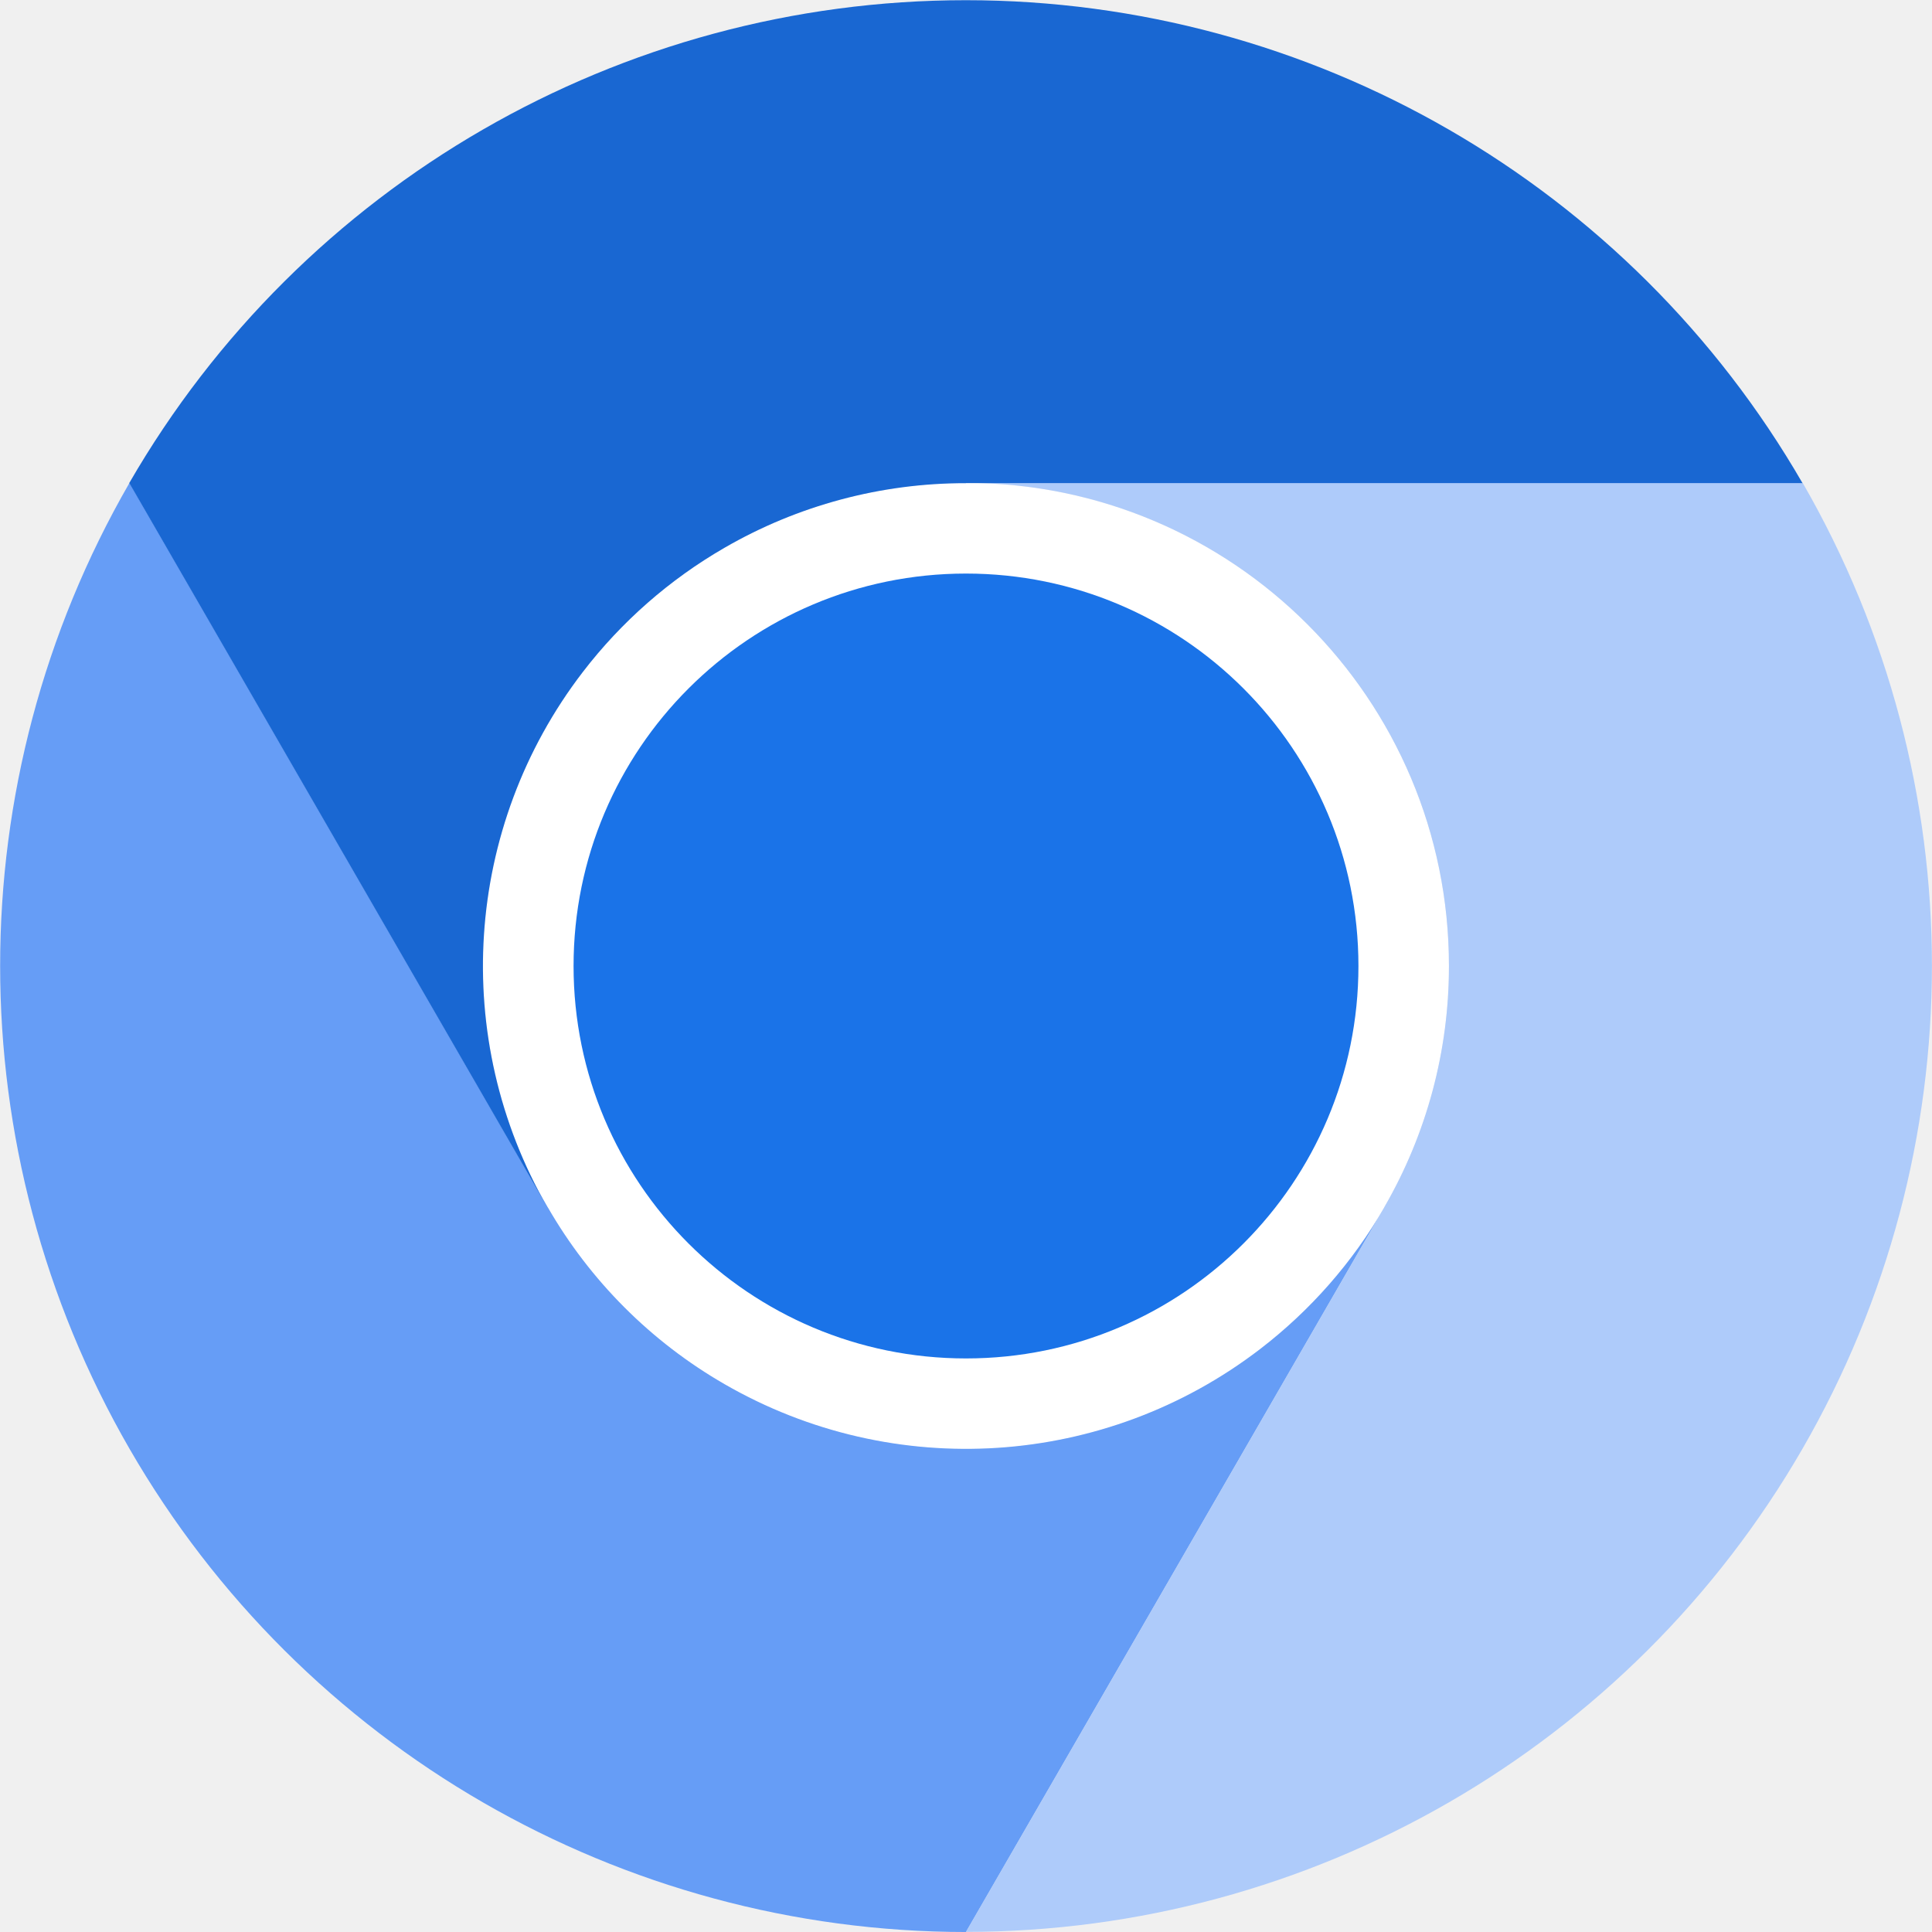
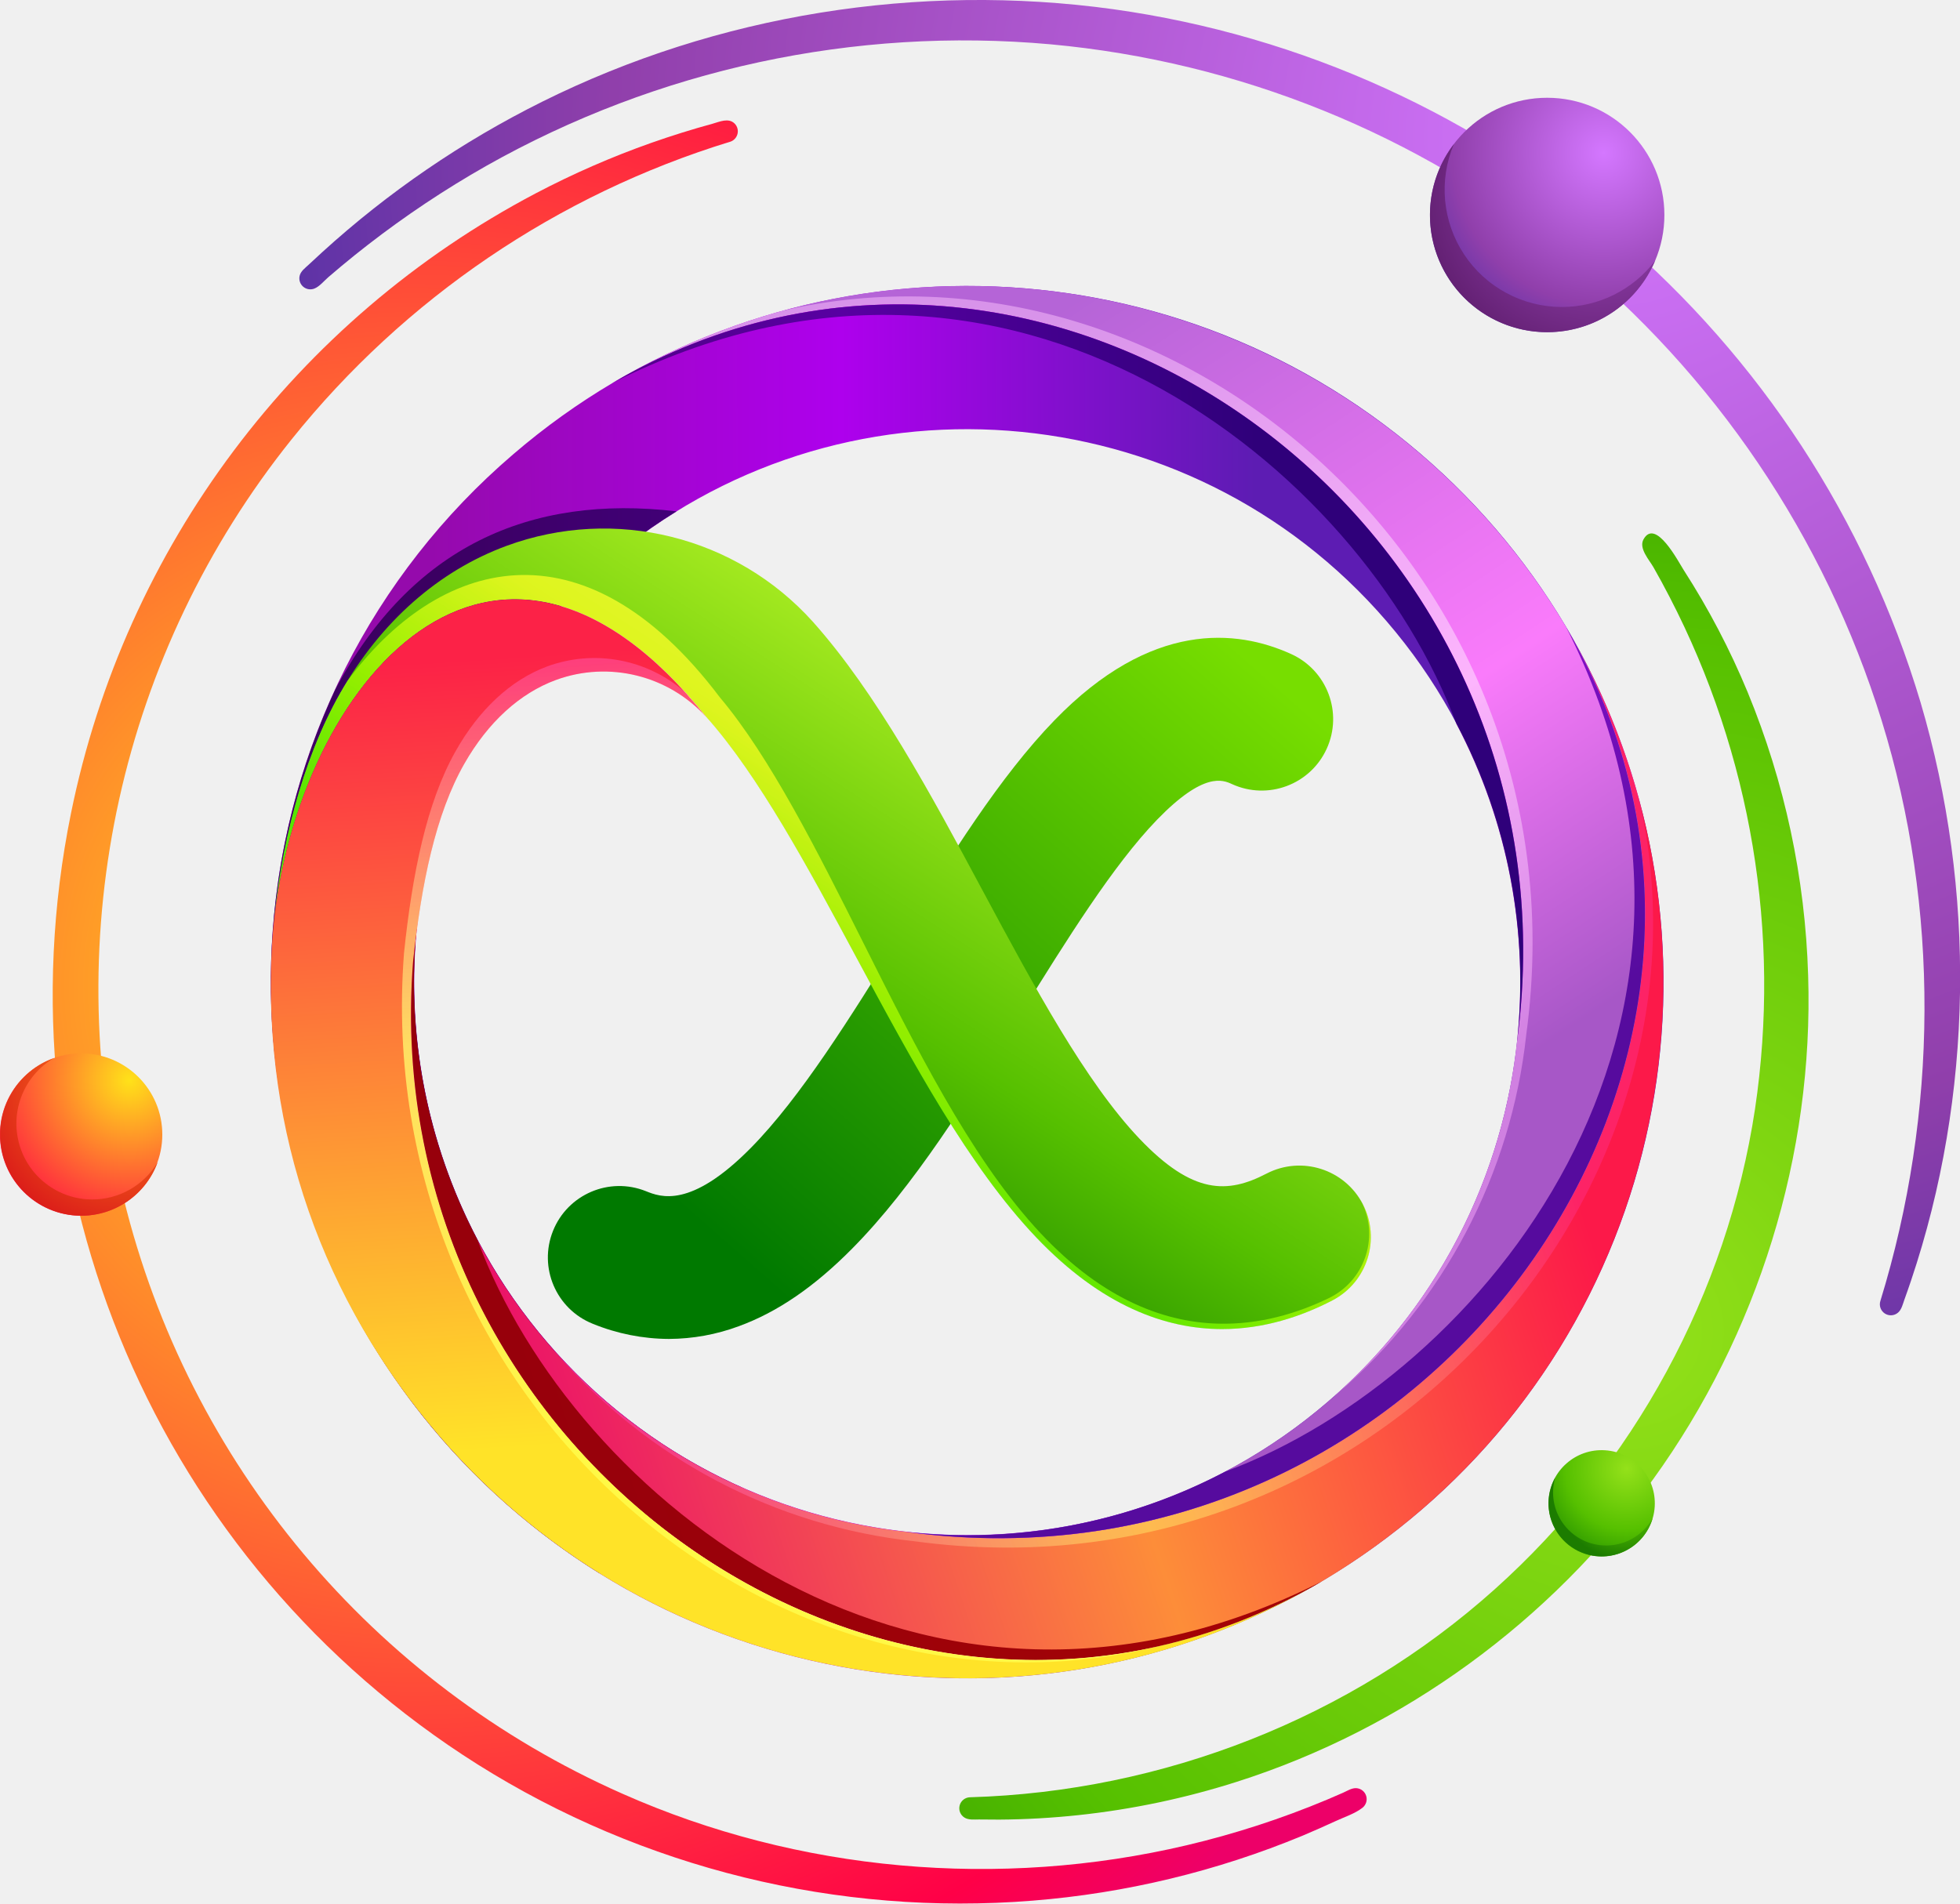
- <svg xmlns="http://www.w3.org/2000/svg" viewBox="0 0 256 256" fill="none">
-   <g clip-path="url(#a)">
-     <path d="M128 191.995c35.346 0 64-28.654 64-64 0-35.347-28.654-64-64-64-35.346 0-64 28.654-64 64 0 35.346 28.654 64 64 64Z" fill="#fff" />
-     <path d="M96.01 183.41a63.681 63.681 0 0 1-23.42-23.43l-.007.004-55.425-96a128.027 128.027 0 0 0 110.841 192.018l55.436-96.018a63.985 63.985 0 0 1-16.465 18.775 64.007 64.007 0 0 1-70.96 4.651Z" fill="#669DF6" />
-     <path d="M191.991 127.984a63.683 63.683 0 0 1-8.581 31.996l.007.004-55.426 96a128.029 128.029 0 0 0 110.872-192H127.991a64 64 0 0 1 64 64Z" fill="#AECBFA" />
-     <path d="M128 180c28.719 0 52-23.281 52-52s-23.281-52-52-52-52 23.281-52 52 23.281 52 52 52Z" fill="#1A73E8" />
-     <path d="M95.99 72.59a63.684 63.684 0 0 1 32.001-8.566v-.008h110.851A128.035 128.035 0 0 0 127.991.026 128.028 128.028 0 0 0 17.13 63.999l55.436 96.018a64.003 64.003 0 0 1 4.65-70.961A64 64 0 0 1 95.991 72.59Z" fill="#1967D2" />
+ <svg xmlns="http://www.w3.org/2000/svg" xmlns:xlink="http://www.w3.org/1999/xlink" viewBox="0 0 713.34 692.91">
+   <defs>
+     <style>
+             .cls-1{isolation:isolate;}.cls-2{fill:url(#radial-gradient);}.cls-3{fill:url(#radial-gradient-2);}.cls-4{fill:url(#radial-gradient-3);}.cls-5{fill:url(#radial-gradient-4);}.cls-6{fill:url(#radial-gradient-5);}.cls-7{fill:url(#radial-gradient-6);}.cls-8{fill:url(#radial-gradient-7);}.cls-9{fill:url(#radial-gradient-8);}.cls-10{fill:url(#radial-gradient-9);}.cls-11{fill:url(#linear-gradient);}.cls-12{fill:#650090;}.cls-12,.cls-17,.cls-18,.cls-19{mix-blend-mode:multiply;}.cls-13{fill:url(#linear-gradient-2);}.cls-14{fill:url(#linear-gradient-3);}.cls-15,.cls-16,.cls-22{fill:#fff;mix-blend-mode:overlay;}.cls-15{opacity:0.4;}.cls-16{opacity:0.47;}.cls-17{fill:#a4051c;}.cls-18{fill:#8321ca;}.cls-19{fill:#8100ae;}.cls-20{fill:url(#linear-gradient-4);}.cls-21{fill:url(#linear-gradient-5);}.cls-22{opacity:0.74;}.cls-23{fill:url(#linear-gradient-6);}
+         </style>
+     <radialGradient id="radial-gradient" cx="634.41" cy="92.19" r="535.18" gradientUnits="userSpaceOnUse">
+       <stop offset="0" stop-color="#d477ff" />
+       <stop offset="0.68" stop-color="#903fab" />
+       <stop offset="1" stop-color="#472da4" />
+     </radialGradient>
+     <radialGradient id="radial-gradient-2" cx="199.43" cy="401.17" r="430.75" gradientUnits="userSpaceOnUse">
+       <stop offset="0" stop-color="#ffe219" />
+       <stop offset="0.89" stop-color="#ff0047" />
+       <stop offset="1" stop-color="#ed0068" />
+     </radialGradient>
+     <radialGradient id="radial-gradient-3" cx="640.41" cy="527.17" r="370.51" gradientUnits="userSpaceOnUse">
+       <stop offset="0" stop-color="#94e11a" />
+       <stop offset="0.69" stop-color="#56c000" />
+       <stop offset="1" stop-color="#329d00" />
+     </radialGradient>
+     <radialGradient id="radial-gradient-4" cx="631.64" cy="98.06" r="81.5" xlink:href="#radial-gradient" />
+     <radialGradient id="radial-gradient-5" cx="629.14" cy="110.96" r="66.84" gradientUnits="userSpaceOnUse">
+       <stop offset="0.31" stop-color="#903fab" />
+       <stop offset="1" stop-color="#601e6f" />
+     </radialGradient>
+     <radialGradient id="radial-gradient-6" cx="639.97" cy="577.06" r="32.43" xlink:href="#radial-gradient-3" />
+     <radialGradient id="radial-gradient-7" cx="639.4" cy="585.33" r="24.87" gradientUnits="userSpaceOnUse">
+       <stop offset="0" stop-color="#94e11a" />
+       <stop offset="0.4" stop-color="#56c000" />
+       <stop offset="1" stop-color="#1c7c00" />
+     </radialGradient>
+     <radialGradient id="radial-gradient-8" cx="95.11" cy="435.65" r="70.5" xlink:href="#radial-gradient-2" />
+     <radialGradient id="radial-gradient-9" cx="93.71" cy="437.11" r="68.41" gradientUnits="userSpaceOnUse">
+       <stop offset="0" stop-color="#ff8b19" />
+       <stop offset="1" stop-color="#d20019" />
+     </radialGradient>
+     <linearGradient id="linear-gradient" x1="-3352.28" y1="-1047.08" x2="-3091.63" y2="-824.42" gradientTransform="translate(-2677.3 1792.43) rotate(139.29)" gradientUnits="userSpaceOnUse">
+       <stop offset="0.12" stop-color="#5d1cb3" />
+       <stop offset="0.56" stop-color="#ae00ed" />
+       <stop offset="1" stop-color="#950aac" />
+     </linearGradient>
+     <linearGradient id="linear-gradient-2" x1="-3380.96" y1="-1101.1" x2="-3022.97" y2="-953.11" gradientTransform="translate(-2677.3 1792.43) rotate(139.29)" gradientUnits="userSpaceOnUse">
+       <stop offset="0" stop-color="#fc1949" />
+       <stop offset="0.48" stop-color="#fd8d39" />
+       <stop offset="1" stop-color="#eb1268" />
+     </linearGradient>
+     <linearGradient id="linear-gradient-3" x1="-3326.39" y1="-775.25" x2="-3285.39" y2="-1093.24" gradientTransform="translate(-2677.3 1792.43) rotate(139.29)" gradientUnits="userSpaceOnUse">
+       <stop offset="0" stop-color="#b564d7" />
+       <stop offset="0.61" stop-color="#fa7bfb" />
+       <stop offset="1" stop-color="#a757c7" />
+     </linearGradient>
+     <linearGradient id="linear-gradient-4" x1="309.59" y1="493.94" x2="498.59" y2="278.94" gradientUnits="userSpaceOnUse">
+       <stop offset="0" stop-color="#007900" />
+       <stop offset="1" stop-color="#77de00" />
+     </linearGradient>
+     <linearGradient id="linear-gradient-5" x1="327.18" y1="446.77" x2="474.51" y2="220.1" gradientUnits="userSpaceOnUse">
+       <stop offset="0" stop-color="#329d00" />
+       <stop offset="0.2" stop-color="#56c000" />
+       <stop offset="0.82" stop-color="#cdff31" />
+     </linearGradient>
+     <linearGradient id="linear-gradient-6" x1="322.24" y1="275.91" x2="344.24" y2="625.91" gradientUnits="userSpaceOnUse">
+       <stop offset="0" stop-color="#fc2247" />
+       <stop offset="0.82" stop-color="#ffe328" />
+     </linearGradient>
+   </defs>
+   <g class="cls-1">
+     <g id="sign">
+       <path class="cls-2" d="M732.3,516c21-68.33,21.63-142.87.46-211.24A354.32,354.32,0,0,0,617.67,134.52,349.51,349.51,0,0,0,430.29,58.59a353.2,353.2,0,0,0-205.44,44.29,360.22,360.22,0,0,0-43.06,28.72q-4.89,3.79-9.65,7.76c-1.58,1.32-3.16,2.65-4.72,4s-3.19,3.41-5.09,4.15a4,4,0,0,1-5.35-4.64c.4-1.71,2-2.84,3.23-4q2.46-2.32,5-4.62a351.43,351.43,0,0,1,80-54.74c63.94-31.82,137-43.44,207.74-33.72a358.45,358.45,0,0,1,294,252.46c20.14,68.31,19.23,142.87-3.52,210.43-.78,2.31-1.58,4.62-2.41,6.91-.56,1.56-1,3.59-2.31,4.69A4,4,0,0,1,732.3,516C743.62,479.12,731.69,518,732.3,516Z" transform="translate(-47.93 -42.46)" />
+       <path class="cls-3" d="M313.57,94.08A327.78,327.78,0,0,0,154.12,202.32,320.14,320.14,0,0,0,274.47,695.4c64.14,28.47,137.23,34.83,205.47,18.73a325.79,325.79,0,0,0,50.89-16.54q3-1.25,5.91-2.55c1.54-.68,3.25-1.84,5-1.65a4,4,0,0,1,2.06,7.12c-2.71,2.13-6.66,3.4-9.77,4.85q-6,2.77-12,5.3a323.9,323.9,0,0,1-98.25,23.66,330.08,330.08,0,0,1-202-49.58,331.25,331.25,0,0,1-148-346.3A328.94,328.94,0,0,1,243,112.79a317.86,317.86,0,0,1,41.89-18.3q11.07-3.9,22.4-7c2.5-.69,5.78-2.26,8-.06a4,4,0,0,1-1.66,6.65C271.11,107.12,315.6,93.45,313.57,94.08Z" transform="translate(-47.93 -42.46)" />
+       <path class="cls-4" d="M401,696.69C471.2,694.62,539.52,667.92,591.9,621c50.59-45.31,84.61-107.66,94.77-174.88A306.77,306.77,0,0,0,655.59,259.8q-2.82-5.46-5.85-10.79c-1.52-2.69-5.46-6.92-3.67-10.19,4.38-8,12.77,8.25,14.66,11.18A279.42,279.42,0,0,1,684,294.46a293.64,293.64,0,0,1,22,103.06c2.08,65.32-18.23,130.56-56.47,183.49C612.28,632.59,558.72,671.75,498,691.08a291.28,291.28,0,0,1-57.59,12.11q-14.34,1.53-28.78,1.63-3.74,0-7.46-.05c-1.67,0-3.74.25-5.23-.69a4,4,0,0,1,2-7.39C414.16,696.3,398.89,696.76,401,696.69Z" transform="translate(-47.93 -42.46)" />
+       <path class="cls-5" d="M653.68,120.71A42.66,42.66,0,1,0,611,163.37,42.66,42.66,0,0,0,653.68,120.71Z" transform="translate(-47.93 -42.46)" />
+       <path class="cls-6" d="M616.36,154.21A42.69,42.69,0,0,1,577.07,94.9a42.66,42.66,0,1,0,73.24,42.46A42.57,42.57,0,0,1,616.36,154.21Z" transform="translate(-47.93 -42.46)" />
+       <path class="cls-7" d="M650.16,590.91A19.35,19.35,0,1,0,629.64,609,19.36,19.36,0,0,0,650.16,590.91Z" transform="translate(-47.93 -42.46)" />
+       <path class="cls-8" d="M631.31,605a19.29,19.29,0,0,1-17.38-24.66,19.33,19.33,0,1,0,35.5,14.7A19.3,19.3,0,0,1,631.31,605Z" transform="translate(-47.93 -42.46)" />
+       <path class="cls-9" d="M107,455.45A29.55,29.55,0,1,0,77.48,485,29.55,29.55,0,0,0,107,455.45Z" transform="translate(-47.93 -42.46)" />
+       <path class="cls-10" d="M81.48,479.08a27.63,27.63,0,0,1-14-51.42,29.55,29.55,0,1,0,37.85,37.83A27.63,27.63,0,0,1,81.48,479.08Z" transform="translate(-47.93 -42.46)" />
+       <path class="cls-11" d="M234.65,207.88A253.41,253.41,0,1,1,147.24,381,251.78,251.78,0,0,1,234.65,207.88ZM531.32,552.62c84.18-72.44,93.73-199.86,21.28-284s-199.86-93.73-284-21.29-93.72,199.86-21.28,284S447.14,625.06,531.32,552.62Z" transform="translate(-47.93 -42.46)" />
+       <path class="cls-12" d="M266,615.08c18.63-11.76,36.6-23,51.55-31.32a200.7,200.7,0,0,1-28.77-15.84C196.17,506.63,170.69,381.42,232,288.81a200.06,200.06,0,0,1,62.19-60.21c-53.51-6.29-96.67,13-124.22,64.84a253.52,253.52,0,0,0,90.12,317.85Q263,613.24,266,615.08Z" transform="translate(-47.93 -42.46)" />
+       <path class="cls-13" d="M377.91,600.09a201.06,201.06,0,0,1-178.12-222C174,568.45,372.34,709.7,529,618.12a256.72,256.72,0,0,0,36.19-26,253.55,253.55,0,0,0,52.66-321.48C709.8,427.31,568.44,626,377.91,600.09Z" transform="translate(-47.93 -42.46)" />
+       <path class="cls-14" d="M600,422a201.05,201.05,0,0,1-222.09,178.1C568.44,626,709.8,427.31,617.85,270.59A254.22,254.22,0,0,0,443,150.26a252.69,252.69,0,0,0-168.62,29.58C430.45,92.4,625.68,233,600,422Z" transform="translate(-47.93 -42.46)" />
+       <path class="cls-15" d="M378,600.1a200.67,200.67,0,0,1-129.23-67c.47.56.94,1.13,1.42,1.69a200.67,200.67,0,0,0,130.74,68.73c167.37,22.7,296.76-127.88,263.36-271A250.29,250.29,0,0,0,618,270.89C709.61,427.55,568.35,625.92,378,600.1Z" transform="translate(-47.93 -42.46)" />
+       <path class="cls-16" d="M600,421.91a200.63,200.63,0,0,1-67,129.23c.57-.47,1.14-.94,1.7-1.42A200.64,200.64,0,0,0,603.42,419c22.7-167.37-127.88-296.76-271.06-263.36a250.22,250.22,0,0,0-61.56,26.25C427.45,90.29,625.83,231.54,600,421.91Z" transform="translate(-47.93 -42.46)" />
+       <path class="cls-17" d="M529,618.12C383.86,691.64,256.25,587,221.78,494a201.57,201.57,0,0,1-22-116C174,568.45,372.34,709.7,529,618.12Z" transform="translate(-47.93 -42.46)" />
+       <path class="cls-18" d="M618,270.89C691.55,416,586.89,543.64,493.94,578.11a201.58,201.58,0,0,1-116,22C568.35,625.92,709.61,427.55,618,270.89Z" transform="translate(-47.93 -42.46)" />
+       <path class="cls-19" d="M270.8,181.87C415.94,108.35,543.54,213,578,306a201.39,201.39,0,0,1,22,116C625.83,231.54,427.45,90.29,270.8,181.87Z" transform="translate(-47.93 -42.46)" />
+       <path class="cls-20" d="M291.38,529.85a74,74,0,0,1-27.72-5.52A26,26,0,0,1,283,476.06c5.26,2.11,16.21,6.5,38.1-15.65,18.27-18.49,36.55-48,54.23-76.44,18.75-30.22,36.47-58.77,56.39-79.33,35.2-36.32,66.3-33.14,86.19-24.07a26,26,0,1,1-21.58,47.32c-3.31-1.51-10.21-4.66-27.27,12.94-16,16.54-33.07,44-49.55,70.55-19.19,30.94-39,62.93-61.42,85.57-13.72,13.89-27.21,23.13-41.24,28.26A73.92,73.92,0,0,1,291.38,529.85Z" transform="translate(-47.93 -42.46)" />
+       <path class="cls-21" d="M543.91,480.76a26,26,0,0,0-35.06-11.08c-14.09,7.31-26.73,7.74-46.18-12.69-19.71-20.7-38.68-56-57-90.14-19-35.44-38.75-72.09-61.84-98a102.38,102.38,0,0,0-111.5-27.71c-24.85,9.15-45.79,27.66-60.54,53.51-14.24,24.95-22,57.48-24.38,85.43,8.65-89,80.41-173,157.62-76.6,19,21.29,37.22,55.18,54.83,88,20,37.17,40.63,75.6,65.16,101.37,23.86,25.06,47.18,33.41,67.69,33.41,15.25,0,28.94-4.62,40.13-10.43A26,26,0,0,0,543.91,480.76Z" transform="translate(-47.93 -42.46)" />
+       <path class="cls-22" d="M543.91,480.76l-.24-.43A26,26,0,0,1,531.55,515c-11.35,5.49-25.17,9.72-40.41,9.28-20.5-.58-43.58-9.6-66.71-35.33-23.78-26.45-43.33-65.46-62.24-103.19-16.67-33.26-33.91-67.66-52.29-89.48C259.87,230,207,246,174.26,290.5c-.85,1.38-1.68,2.76-2.49,4.18-14.24,24.95-22,57.48-24.38,85.43,8.65-89,80.41-173,157.62-76.6,19,21.29,37.22,55.18,54.83,88,20,37.17,40.63,75.6,65.16,101.37,23.86,25.06,47.18,33.41,67.69,33.41,15.25,0,28.94-4.62,40.13-10.43A26,26,0,0,0,543.91,480.76Z" transform="translate(-47.93 -42.46)" />
+       <path class="cls-23" d="M147.39,380.11c-.26,2.95-.47,5.86-.6,8.7-3.12,65.83,18.62,127.11,61.07,176.44a253.54,253.54,0,0,0,320.06,53.49c-152.49,88-343.81-43.67-329.66-226.2,3-28.3,8.17-53.69,18.67-72.09,8.61-15.08,20.14-25.62,33.35-30.48A50.47,50.47,0,0,1,305,303.51C227.8,207.06,156,291.14,147.39,380.11Z" transform="translate(-47.93 -42.46)" />
+       <path class="cls-22" d="M216.93,320.45c8.61-15.08,20.14-25.62,33.35-30.48A50.47,50.47,0,0,1,305,303.51q-3.87-4.83-7.72-9.07A50,50,0,0,0,247,285.07c-13.21,4.95-24.75,15.66-33.35,31-10.5,18.7-15.66,44.5-18.68,73.26C182.42,553.2,330.34,676.74,470.14,641.59c-138.81,31.86-284.29-89.05-271.88-249C201.28,364.24,206.43,338.85,216.93,320.45Z" transform="translate(-47.93 -42.46)" />
+     </g>
  </g>
-   <defs>
-     <clipPath id="a">
-       <path fill="#fff" d="M0 0h256v256H0z" />
-     </clipPath>
-   </defs>
</svg>
